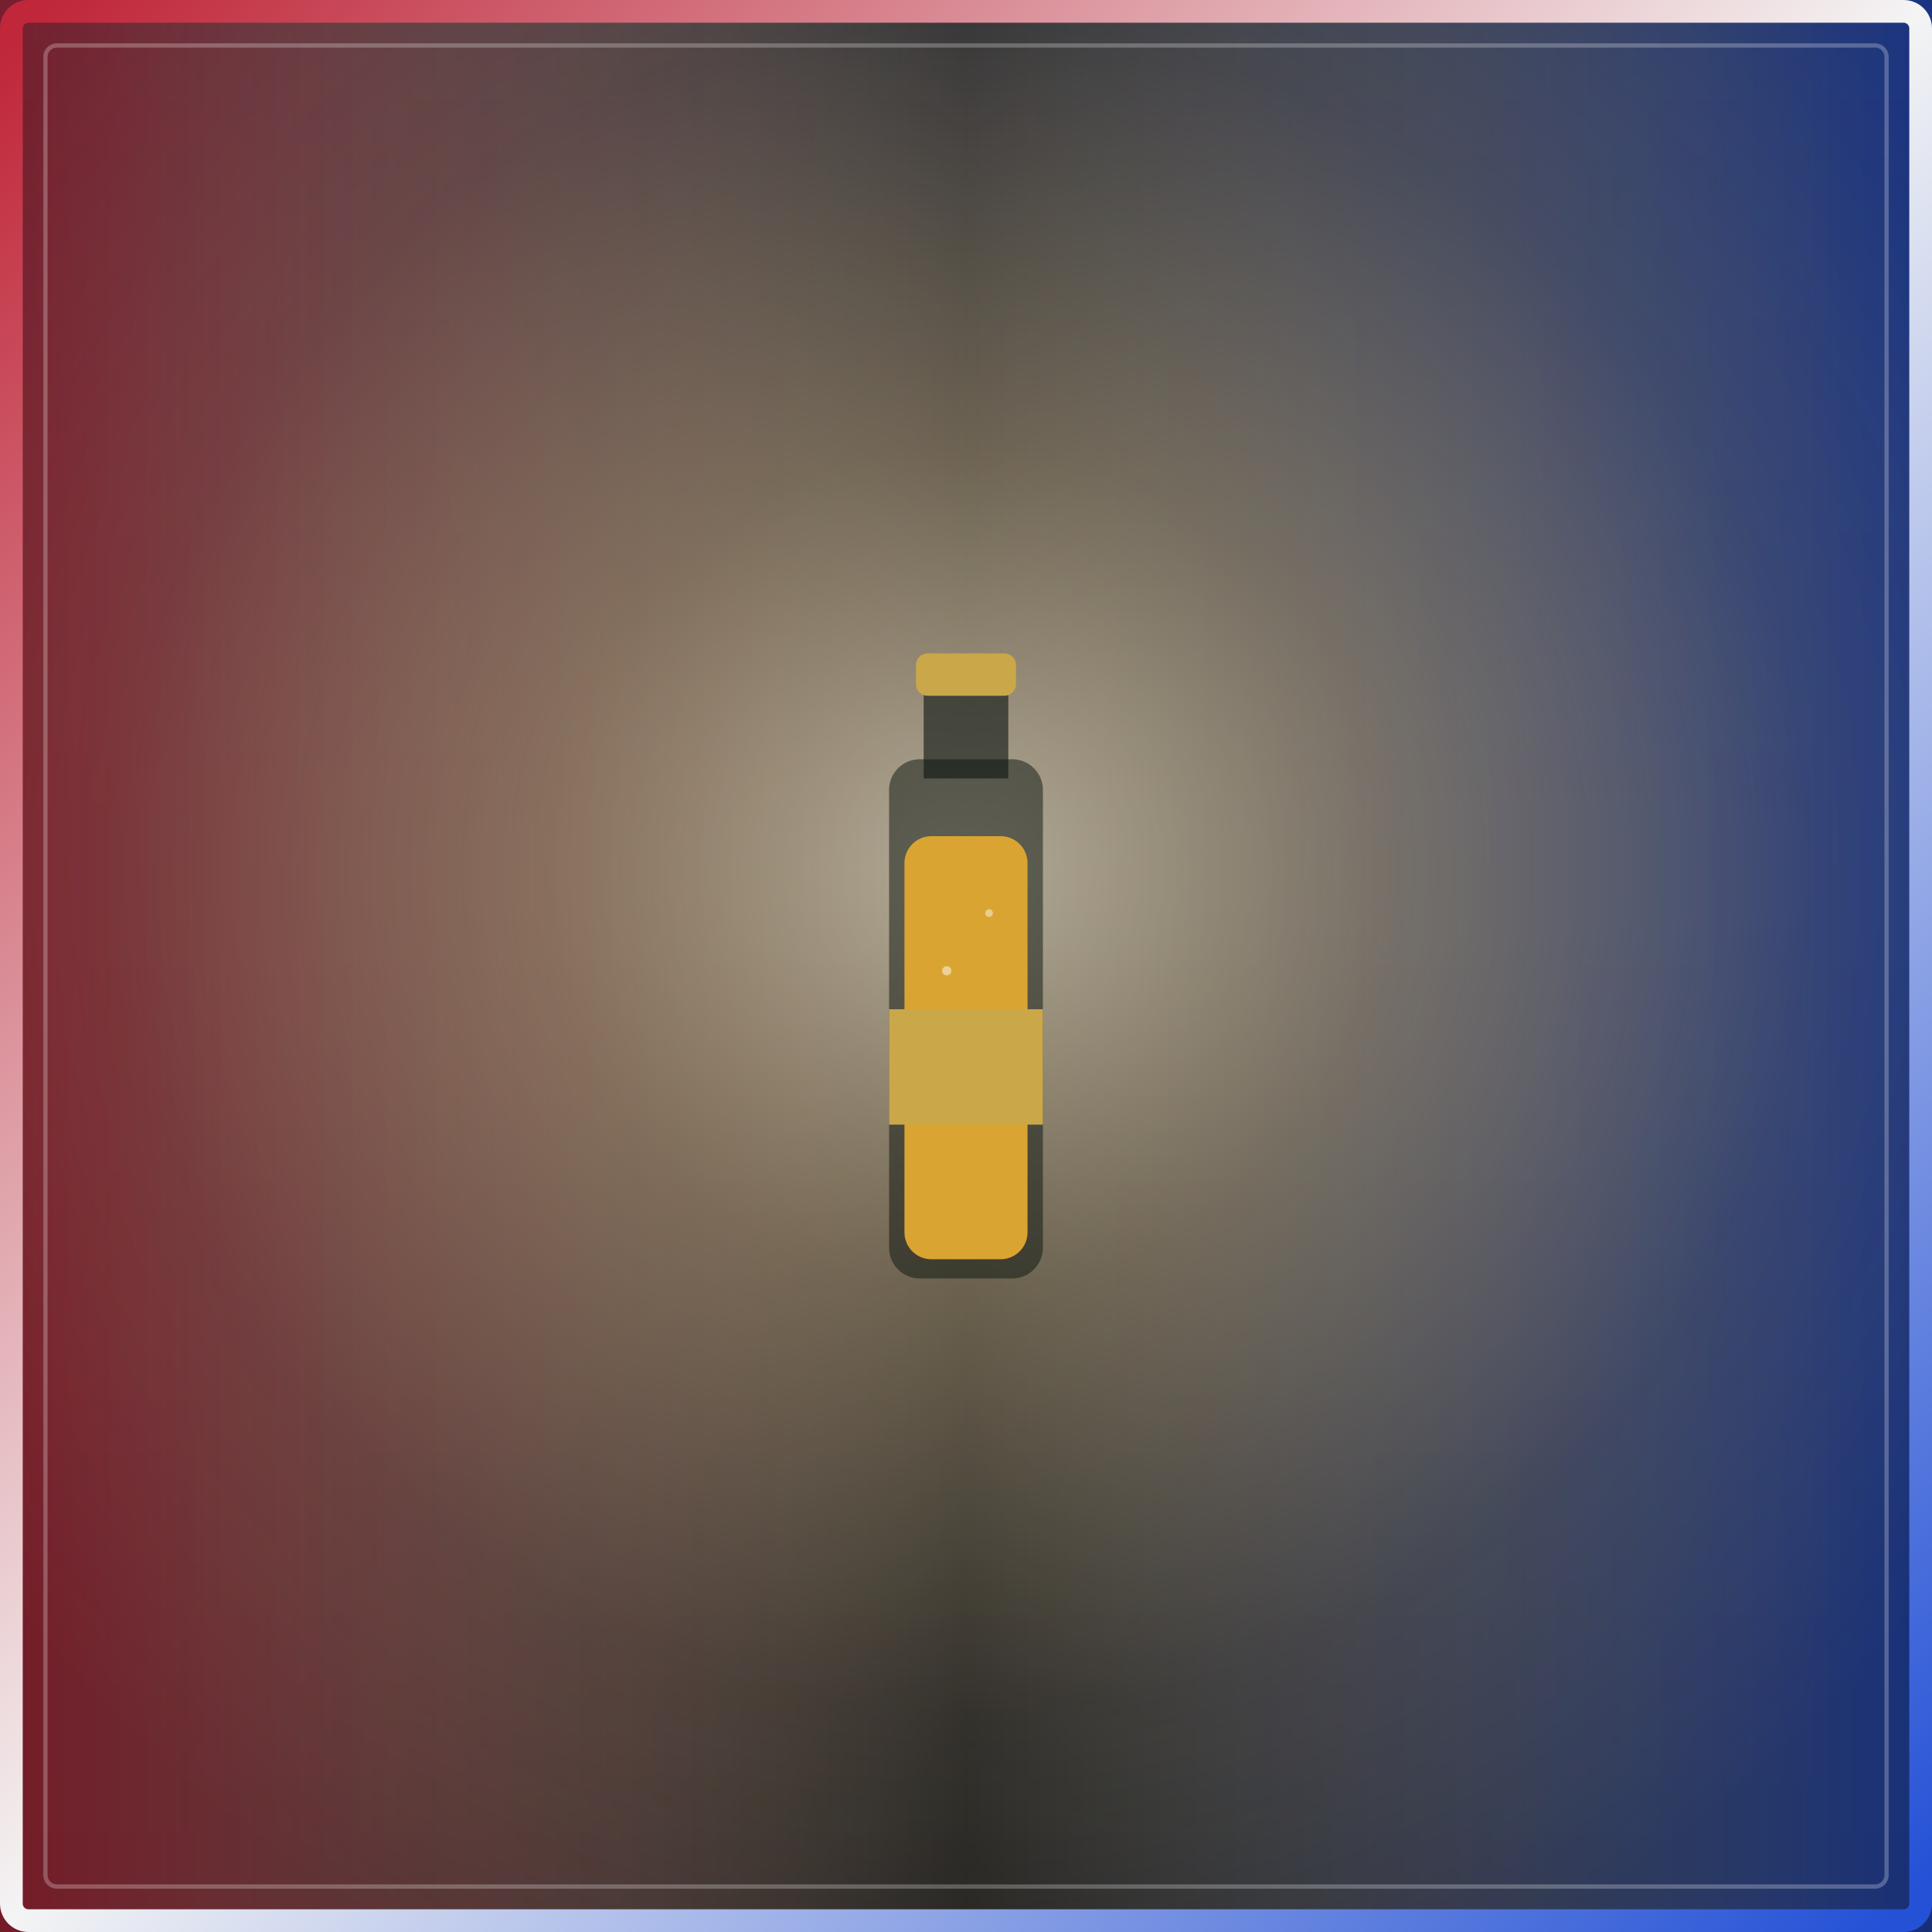
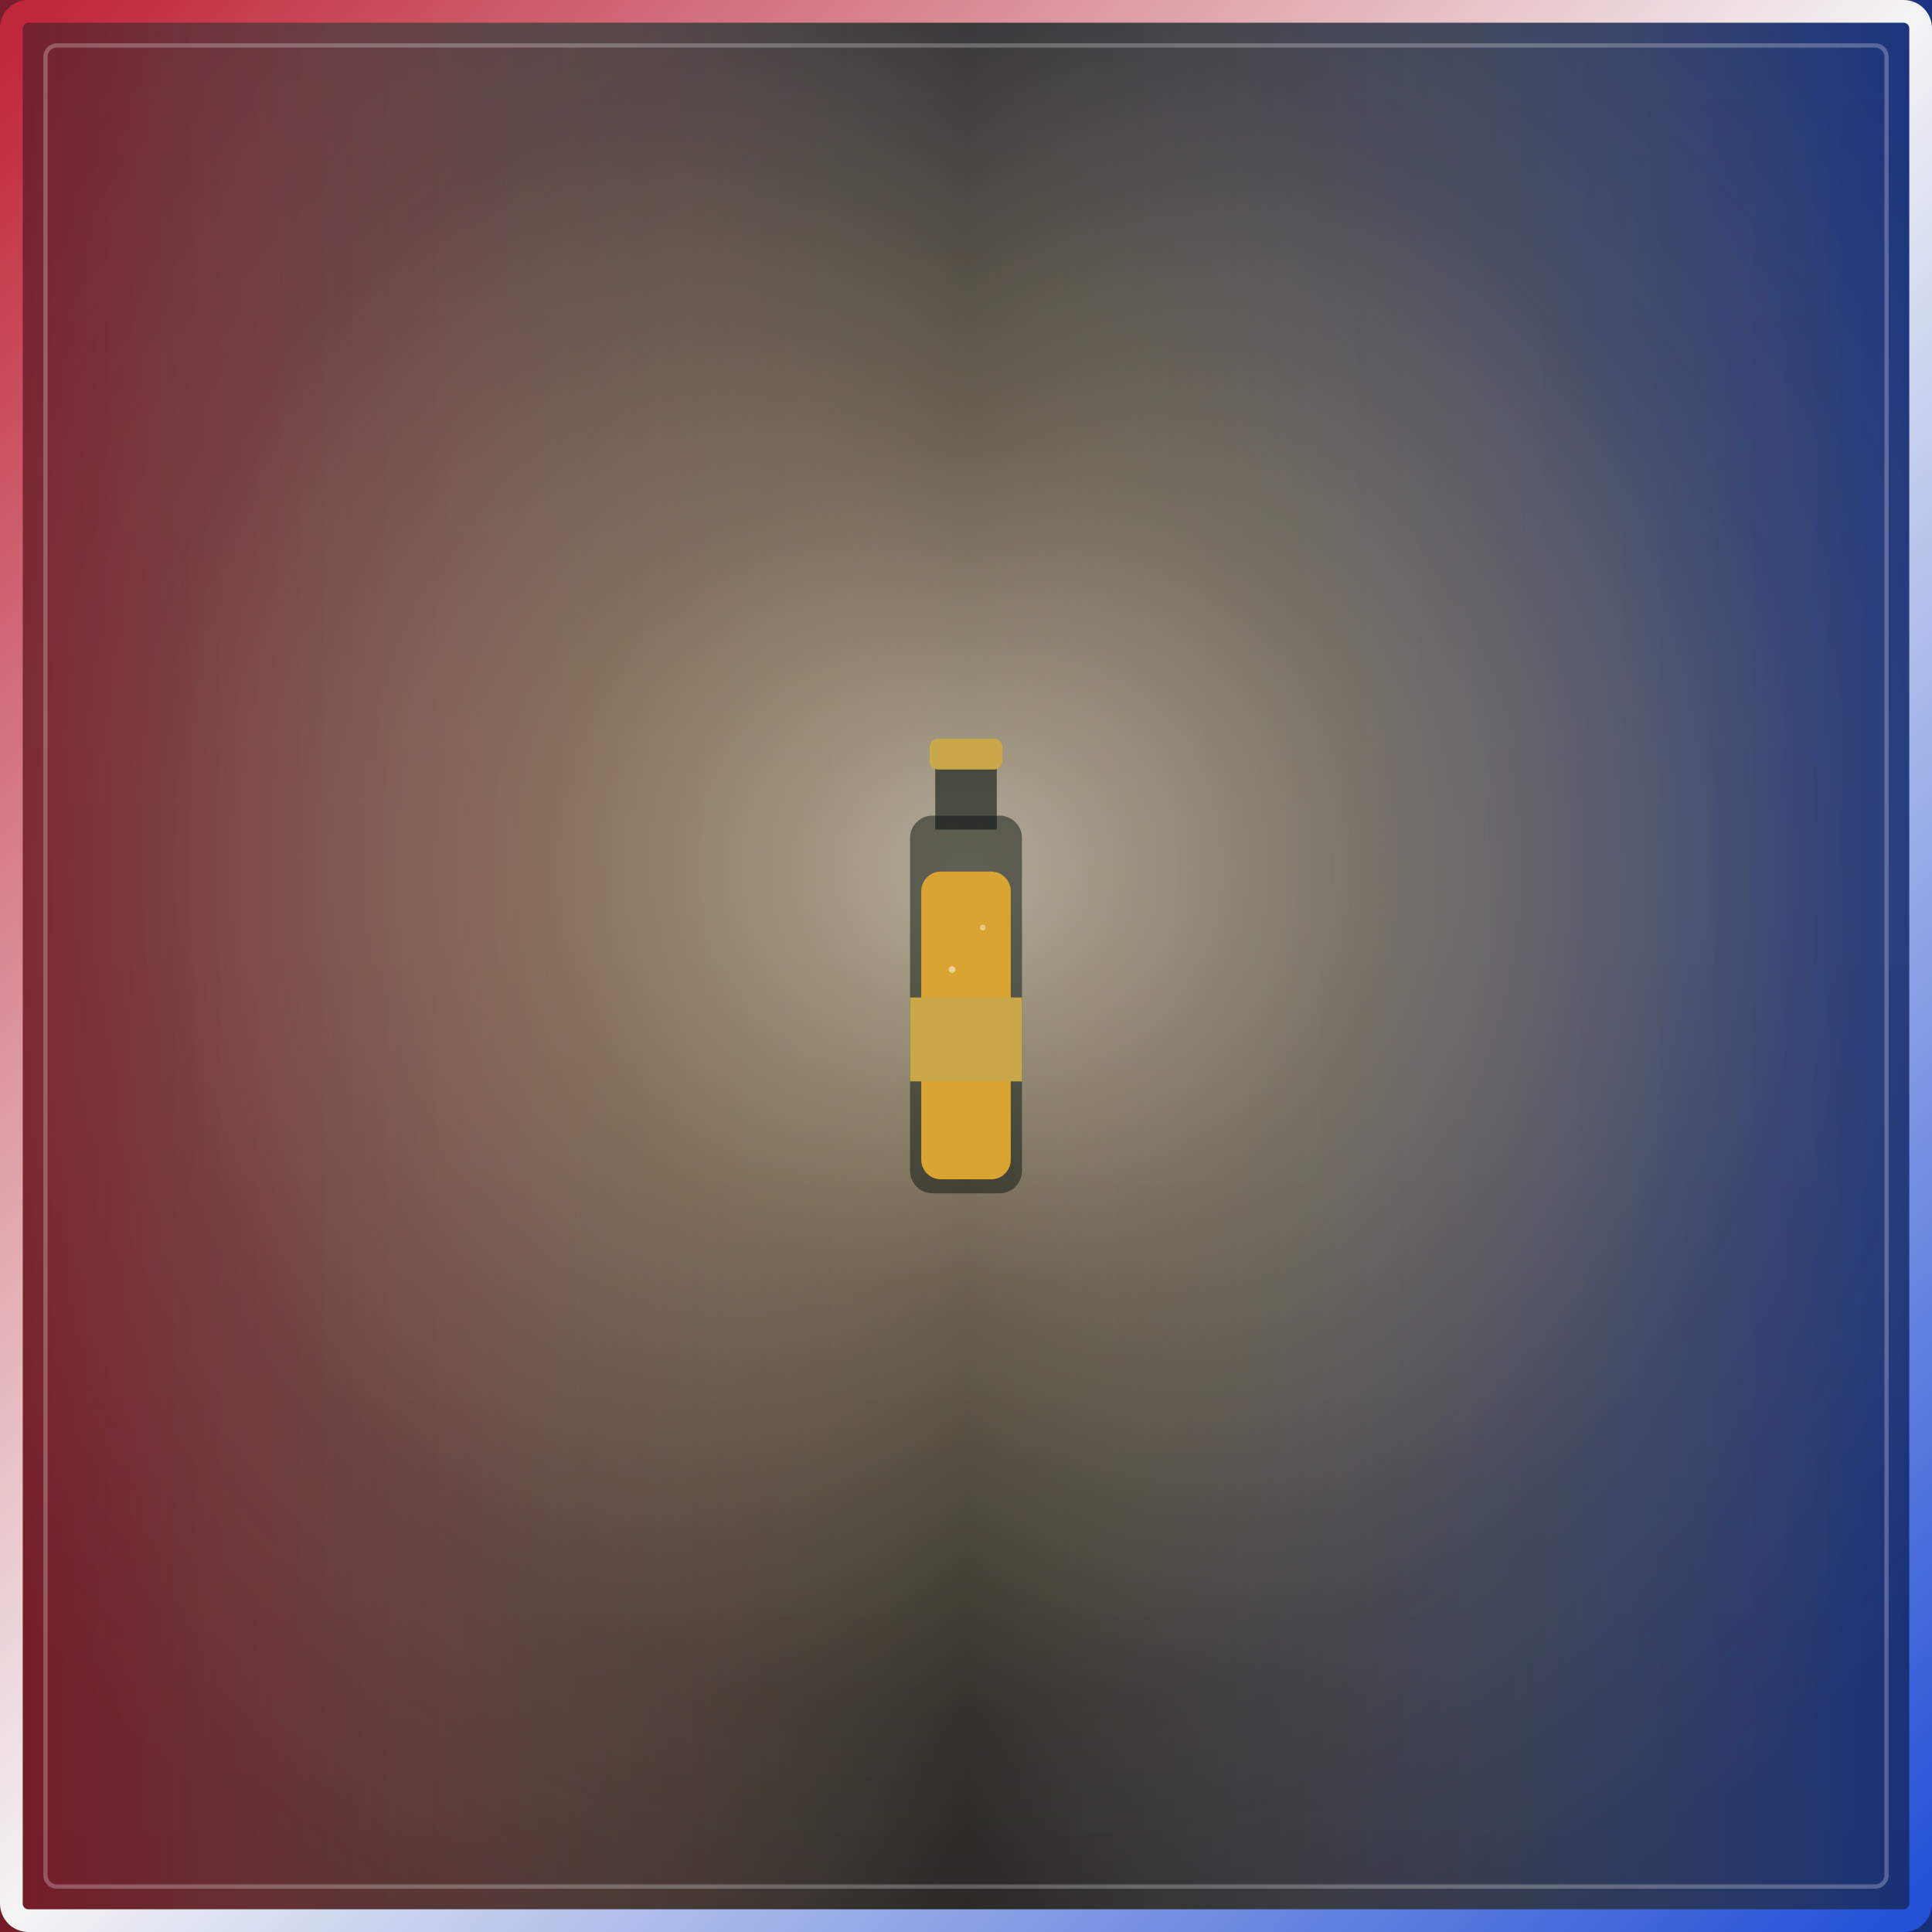
<svg xmlns="http://www.w3.org/2000/svg" width="100%" height="100%" viewBox="0 0 680 680" role="img">
  <defs>
    <linearGradient id="bgGrad" x1="0" y1="0" x2="0" y2="1">
      <stop offset="0" stop-color="#0a0e1a" />
      <stop offset="1" stop-color="#040507" />
    </linearGradient>
    <linearGradient id="patrioticBand" x1="0" y1="0" x2="1" y2="0">
      <stop offset="0" stop-color="#c0273a" stop-opacity="0.6" />
      <stop offset="0.5" stop-color="#fff4d6" stop-opacity="0.12" />
      <stop offset="1" stop-color="#2451d6" stop-opacity="0.55" />
    </linearGradient>
    <linearGradient id="frameGrad" x1="0" y1="0" x2="1" y2="1">
      <stop offset="0" stop-color="#c0273a" />
      <stop offset="0.5" stop-color="#f4f4f4" />
      <stop offset="1" stop-color="#2451d6" />
    </linearGradient>
    <radialGradient id="spot" cx="0.5" cy="0.45" r="0.62">
      <stop offset="0" stop-color="#fff4d6" stop-opacity="0.65" />
      <stop offset="0.35" stop-color="#ffdfa3" stop-opacity="0.32" />
      <stop offset="0.7" stop-color="#ffdfa3" stop-opacity="0.08" />
      <stop offset="1" stop-color="#ffdfa3" stop-opacity="0" />
    </radialGradient>
  </defs>
  <rect x="0" y="0" width="680" height="680" fill="url(#bgGrad)" />
  <rect x="0" y="0" width="680" height="680" fill="url(#patrioticBand)" />
  <rect x="0" y="0" width="680" height="680" fill="url(#spot)" />
-   <g transform="translate(109.85,158.92) scale(0.6769)">
+   <g transform="translate(172.62,208.31) scale(0.4923)">
    <rect x="300" y="160" width="80" height="270" rx="16" fill="#0c1410" opacity="0.5" />
    <rect x="308" y="200" width="64" height="220" rx="14" fill="#d9a431" />
    <rect x="318" y="120" width="44" height="50" fill="#0c1410" opacity="0.6" />
    <rect x="314" y="105" width="52" height="22" rx="6" fill="#caa84a" />
    <rect x="300" y="290" width="80" height="60" fill="#caa84a" />
    <circle cx="330" cy="270" r="2.4" fill="#fff" opacity="0.5" />
    <circle cx="352" cy="240" r="2" fill="#fff" opacity="0.45" />
  </g>
  <rect x="4" y="4" width="672" height="672" rx="6" fill="none" stroke="url(#frameGrad)" stroke-width="8" />
  <rect x="16" y="16" width="648" height="648" rx="4" fill="none" stroke="#ffffff" stroke-opacity="0.25" stroke-width="1.5" />
</svg>
